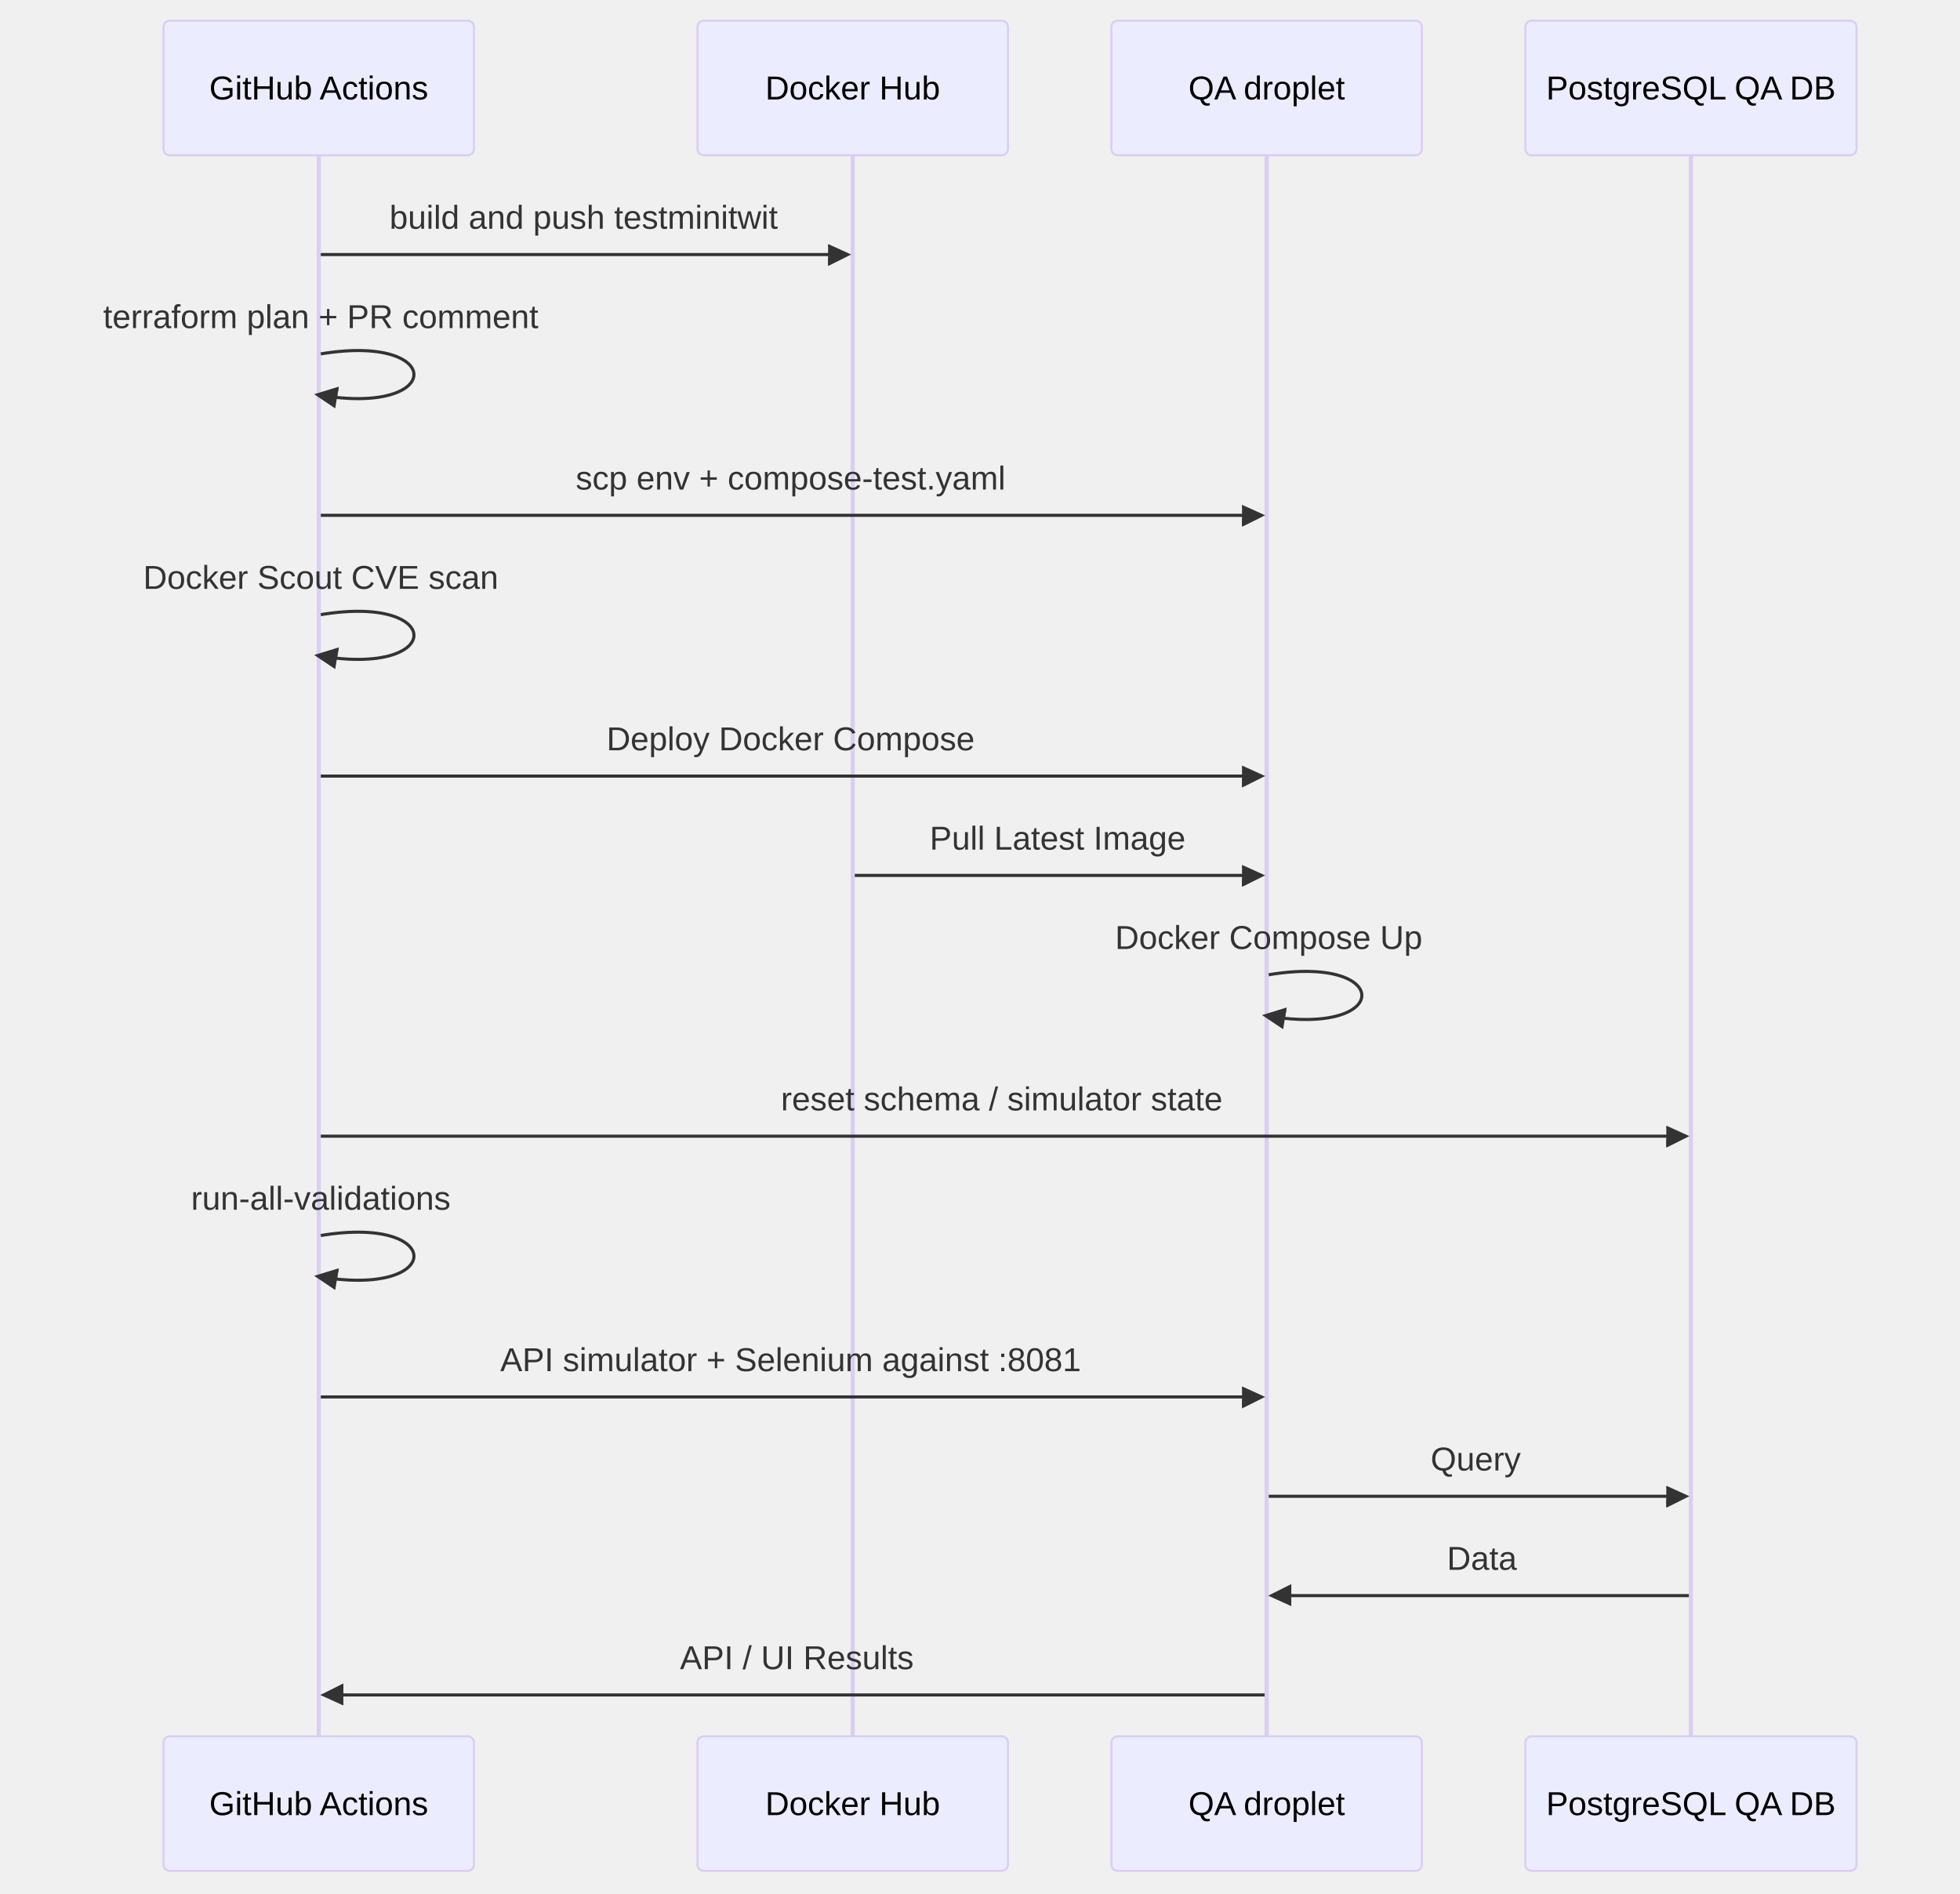
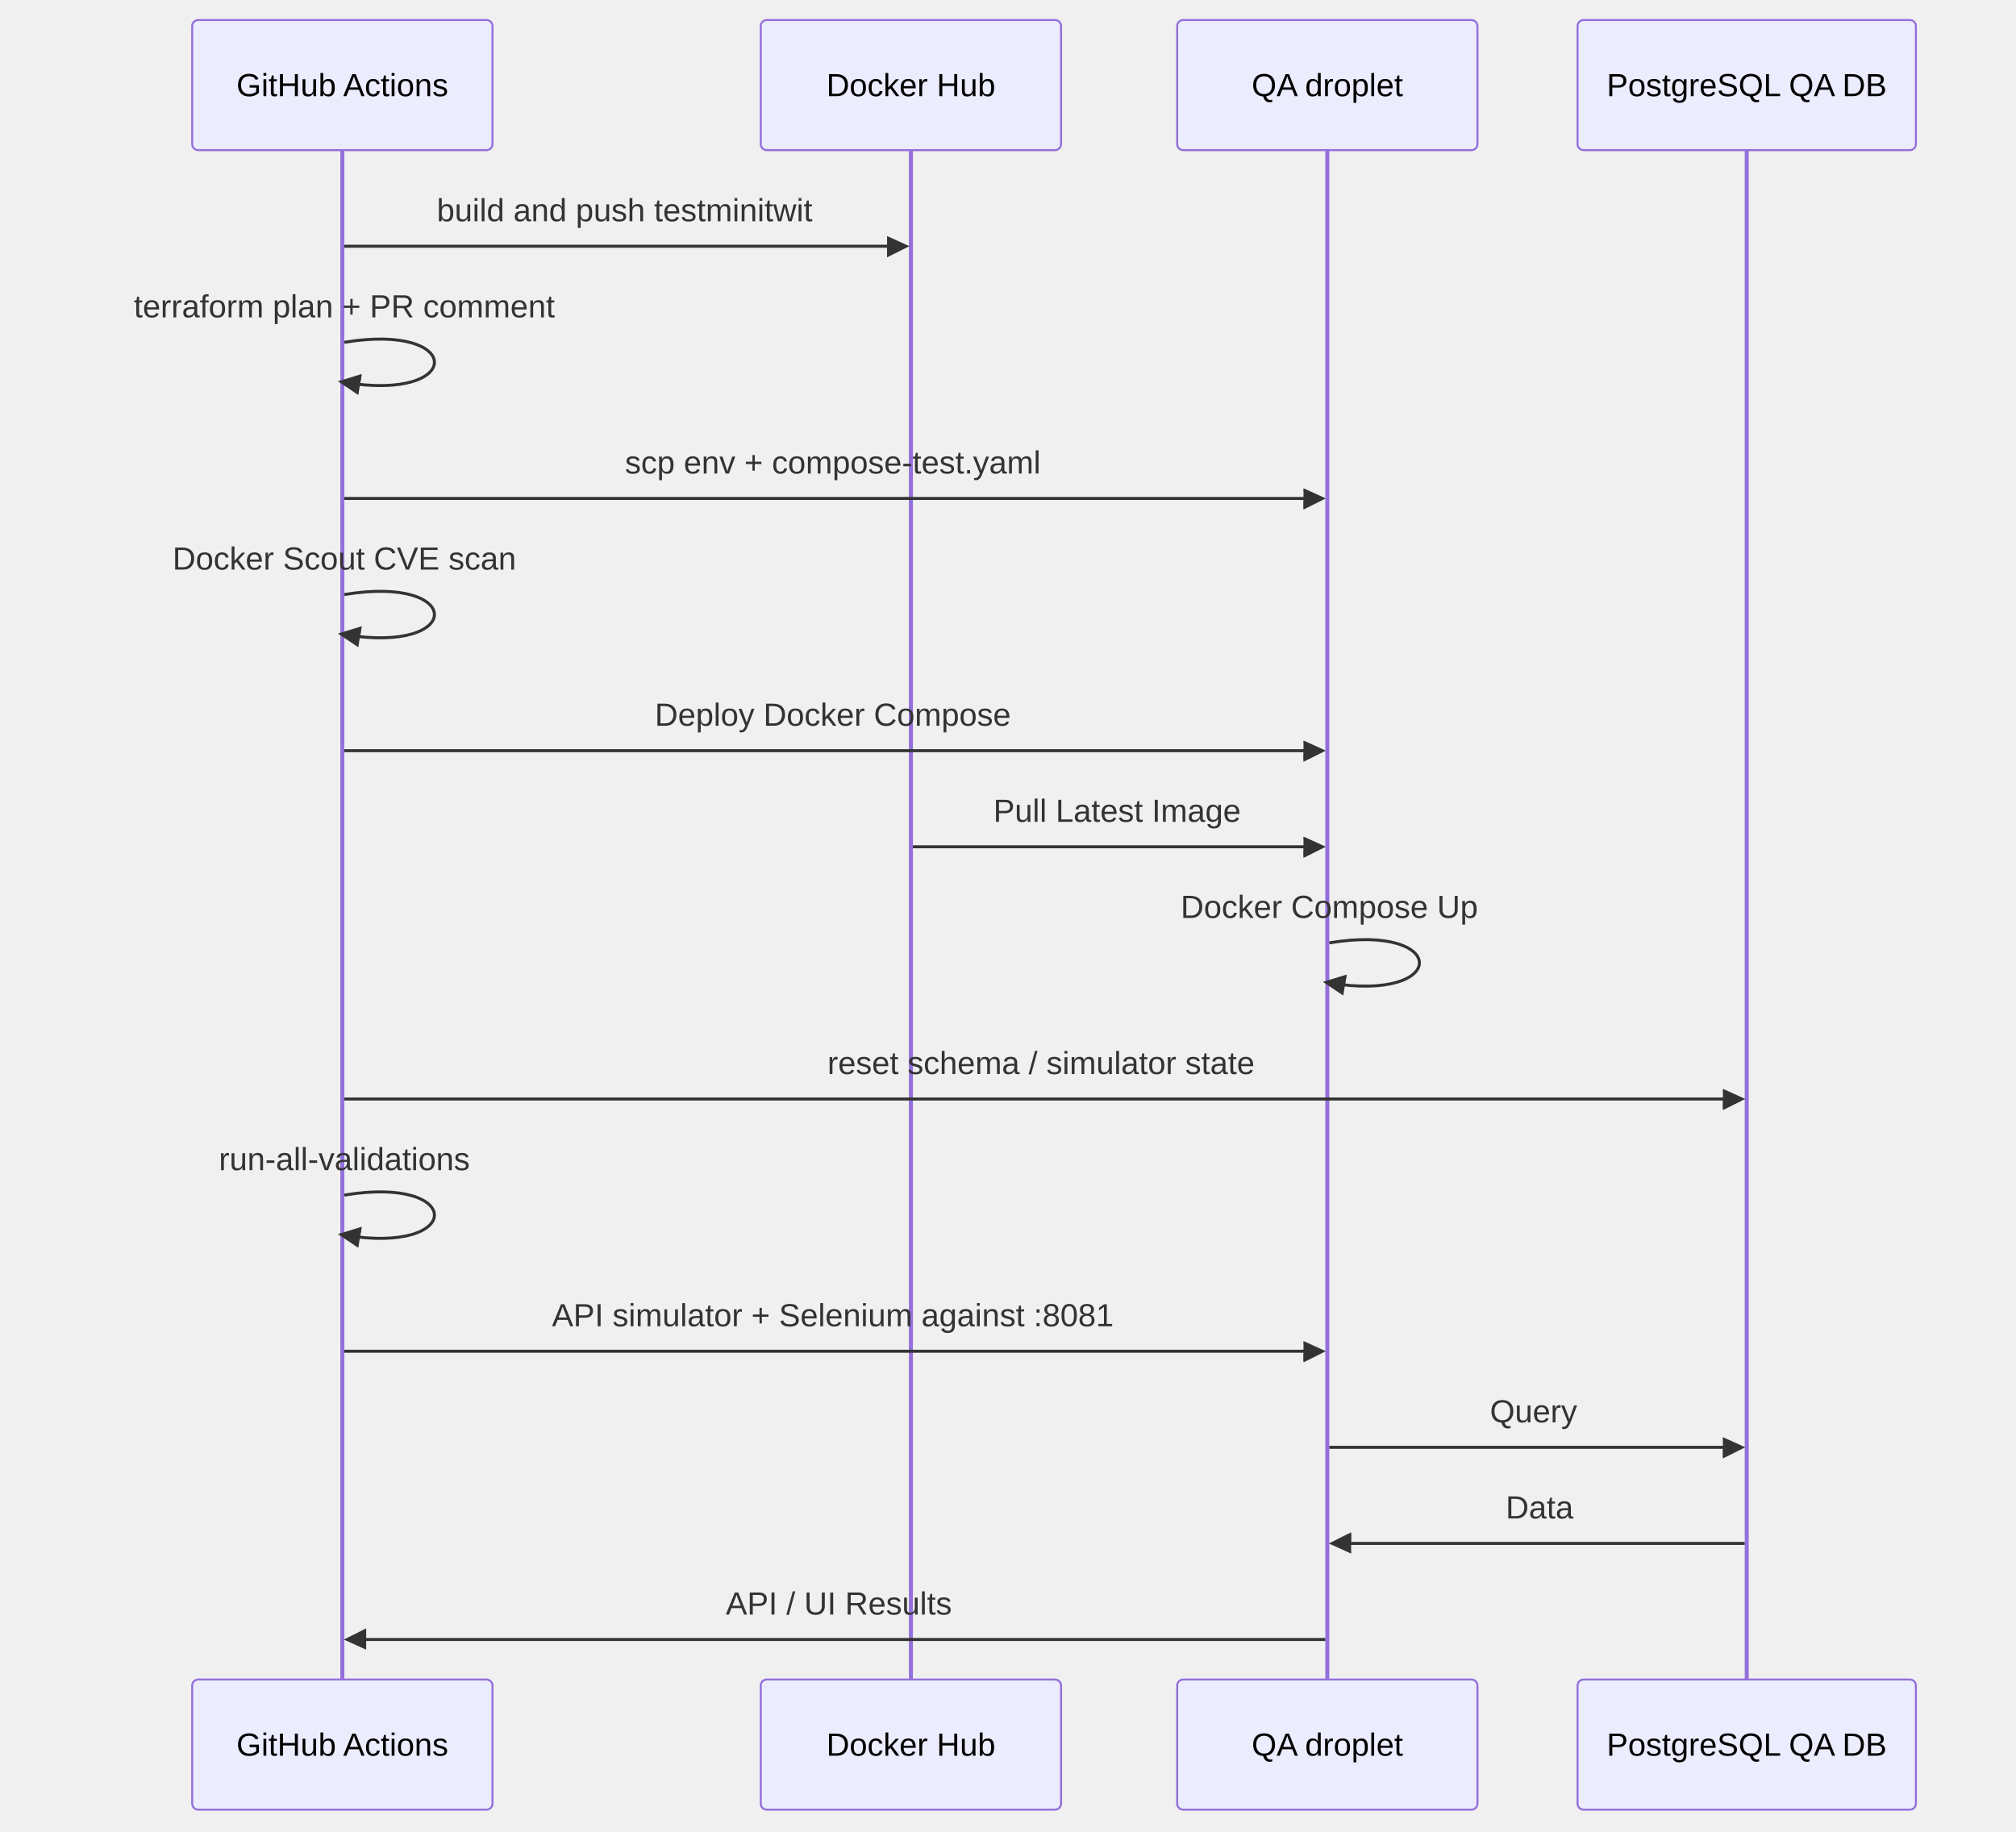
- <svg xmlns="http://www.w3.org/2000/svg" id="mermaid-1778855365519-8qrzf3aa1" width="100%" style="max-width: 947px;" viewBox="-79 -10 947 915" role="graphics-document document" aria-roledescription="sequence">
+ <svg xmlns="http://www.w3.org/2000/svg" id="my-svg" width="100%" style="max-width: 1007px; background-color: white;" viewBox="-96 -10 1007 915" role="graphics-document document" aria-roledescription="sequence">
  <g>
-     <rect x="658" y="829" fill="#eaeaea" stroke="#666" width="160" height="65" name="DB" rx="3" ry="3" class="actor actor-bottom" />
-     <text x="738" y="861.5" dominant-baseline="central" alignment-baseline="central" class="actor actor-box" style="text-anchor: middle; font-size: 16px; font-weight: 400;">
-       <tspan x="738" dy="0">PostgreSQL QA DB</tspan>
+     <rect x="692" y="829" fill="#eaeaea" stroke="#666" width="169" height="65" name="DB" rx="3" ry="3" class="actor actor-bottom" />
+     <text x="776.5" y="861.5" dominant-baseline="central" alignment-baseline="central" class="actor actor-box" style="text-anchor: middle; font-size: 16px; font-weight: 400;">
+       <tspan x="776.5" dy="0">PostgreSQL QA DB</tspan>
    </text>
  </g>
  <g>
-     <rect x="458" y="829" fill="#eaeaea" stroke="#666" width="150" height="65" name="QA" rx="3" ry="3" class="actor actor-bottom" />
-     <text x="533" y="861.5" dominant-baseline="central" alignment-baseline="central" class="actor actor-box" style="text-anchor: middle; font-size: 16px; font-weight: 400;">
-       <tspan x="533" dy="0">QA droplet</tspan>
+     <rect x="492" y="829" fill="#eaeaea" stroke="#666" width="150" height="65" name="QA" rx="3" ry="3" class="actor actor-bottom" />
+     <text x="567" y="861.5" dominant-baseline="central" alignment-baseline="central" class="actor actor-box" style="text-anchor: middle; font-size: 16px; font-weight: 400;">
+       <tspan x="567" dy="0">QA droplet</tspan>
    </text>
  </g>
  <g>
-     <rect x="258" y="829" fill="#eaeaea" stroke="#666" width="150" height="65" name="Hub" rx="3" ry="3" class="actor actor-bottom" />
-     <text x="333" y="861.5" dominant-baseline="central" alignment-baseline="central" class="actor actor-box" style="text-anchor: middle; font-size: 16px; font-weight: 400;">
-       <tspan x="333" dy="0">Docker Hub</tspan>
+     <rect x="284" y="829" fill="#eaeaea" stroke="#666" width="150" height="65" name="Hub" rx="3" ry="3" class="actor actor-bottom" />
+     <text x="359" y="861.5" dominant-baseline="central" alignment-baseline="central" class="actor actor-box" style="text-anchor: middle; font-size: 16px; font-weight: 400;">
+       <tspan x="359" dy="0">Docker Hub</tspan>
    </text>
  </g>
  <g>
    <rect x="0" y="829" fill="#eaeaea" stroke="#666" width="150" height="65" name="GH" rx="3" ry="3" class="actor actor-bottom" />
    <text x="75" y="861.5" dominant-baseline="central" alignment-baseline="central" class="actor actor-box" style="text-anchor: middle; font-size: 16px; font-weight: 400;">
      <tspan x="75" dy="0">GitHub Actions</tspan>
    </text>
  </g>
  <g>
-     <line id="actor3" x1="738" y1="65" x2="738" y2="829" class="actor-line 200" stroke-width="0.5px" stroke="#999" name="DB" />
-     <g id="root-3">
-       <rect x="658" y="0" fill="#eaeaea" stroke="#666" width="160" height="65" name="DB" rx="3" ry="3" class="actor actor-top" />
-       <text x="738" y="32.5" dominant-baseline="central" alignment-baseline="central" class="actor actor-box" style="text-anchor: middle; font-size: 16px; font-weight: 400;">
-         <tspan x="738" dy="0">PostgreSQL QA DB</tspan>
+     <line id="actor3" x1="776.5" y1="65" x2="776.5" y2="829" class="actor-line 200" stroke-width="0.5px" stroke="#999" name="DB" data-et="life-line" data-id="DB" />
+     <g id="root-3" data-et="participant" data-type="participant" data-id="DB">
+       <rect x="692" y="0" fill="#eaeaea" stroke="#666" width="169" height="65" name="DB" rx="3" ry="3" class="actor actor-top" />
+       <text x="776.5" y="32.5" dominant-baseline="central" alignment-baseline="central" class="actor actor-box" style="text-anchor: middle; font-size: 16px; font-weight: 400;">
+         <tspan x="776.5" dy="0">PostgreSQL QA DB</tspan>
      </text>
    </g>
  </g>
  <g>
-     <line id="actor2" x1="533" y1="65" x2="533" y2="829" class="actor-line 200" stroke-width="0.5px" stroke="#999" name="QA" />
-     <g id="root-2">
-       <rect x="458" y="0" fill="#eaeaea" stroke="#666" width="150" height="65" name="QA" rx="3" ry="3" class="actor actor-top" />
-       <text x="533" y="32.5" dominant-baseline="central" alignment-baseline="central" class="actor actor-box" style="text-anchor: middle; font-size: 16px; font-weight: 400;">
-         <tspan x="533" dy="0">QA droplet</tspan>
+     <line id="actor2" x1="567" y1="65" x2="567" y2="829" class="actor-line 200" stroke-width="0.5px" stroke="#999" name="QA" data-et="life-line" data-id="QA" />
+     <g id="root-2" data-et="participant" data-type="participant" data-id="QA">
+       <rect x="492" y="0" fill="#eaeaea" stroke="#666" width="150" height="65" name="QA" rx="3" ry="3" class="actor actor-top" />
+       <text x="567" y="32.5" dominant-baseline="central" alignment-baseline="central" class="actor actor-box" style="text-anchor: middle; font-size: 16px; font-weight: 400;">
+         <tspan x="567" dy="0">QA droplet</tspan>
      </text>
    </g>
  </g>
  <g>
-     <line id="actor1" x1="333" y1="65" x2="333" y2="829" class="actor-line 200" stroke-width="0.5px" stroke="#999" name="Hub" />
-     <g id="root-1">
-       <rect x="258" y="0" fill="#eaeaea" stroke="#666" width="150" height="65" name="Hub" rx="3" ry="3" class="actor actor-top" />
-       <text x="333" y="32.5" dominant-baseline="central" alignment-baseline="central" class="actor actor-box" style="text-anchor: middle; font-size: 16px; font-weight: 400;">
-         <tspan x="333" dy="0">Docker Hub</tspan>
+     <line id="actor1" x1="359" y1="65" x2="359" y2="829" class="actor-line 200" stroke-width="0.5px" stroke="#999" name="Hub" data-et="life-line" data-id="Hub" />
+     <g id="root-1" data-et="participant" data-type="participant" data-id="Hub">
+       <rect x="284" y="0" fill="#eaeaea" stroke="#666" width="150" height="65" name="Hub" rx="3" ry="3" class="actor actor-top" />
+       <text x="359" y="32.5" dominant-baseline="central" alignment-baseline="central" class="actor actor-box" style="text-anchor: middle; font-size: 16px; font-weight: 400;">
+         <tspan x="359" dy="0">Docker Hub</tspan>
      </text>
    </g>
  </g>
  <g>
-     <line id="actor0" x1="75" y1="65" x2="75" y2="829" class="actor-line 200" stroke-width="0.5px" stroke="#999" name="GH" />
-     <g id="root-0">
+     <line id="actor0" x1="75" y1="65" x2="75" y2="829" class="actor-line 200" stroke-width="0.5px" stroke="#999" name="GH" data-et="life-line" data-id="GH" />
+     <g id="root-0" data-et="participant" data-type="participant" data-id="GH">
      <rect x="0" y="0" fill="#eaeaea" stroke="#666" width="150" height="65" name="GH" rx="3" ry="3" class="actor actor-top" />
      <text x="75" y="32.5" dominant-baseline="central" alignment-baseline="central" class="actor actor-box" style="text-anchor: middle; font-size: 16px; font-weight: 400;">
        <tspan x="75" dy="0">GitHub Actions</tspan>
      </text>
    </g>
  </g>
-   <style>#mermaid-1778855365519-8qrzf3aa1{font-family:"trebuchet ms",verdana,arial,sans-serif;font-size:16px;fill:#333;}@keyframes edge-animation-frame{from{stroke-dashoffset:0;}}@keyframes dash{to{stroke-dashoffset:0;}}#mermaid-1778855365519-8qrzf3aa1 .edge-animation-slow{stroke-dasharray:9,5!important;stroke-dashoffset:900;animation:dash 50s linear infinite;stroke-linecap:round;}#mermaid-1778855365519-8qrzf3aa1 .edge-animation-fast{stroke-dasharray:9,5!important;stroke-dashoffset:900;animation:dash 20s linear infinite;stroke-linecap:round;}#mermaid-1778855365519-8qrzf3aa1 .error-icon{fill:#552222;}#mermaid-1778855365519-8qrzf3aa1 .error-text{fill:#552222;stroke:#552222;}#mermaid-1778855365519-8qrzf3aa1 .edge-thickness-normal{stroke-width:1px;}#mermaid-1778855365519-8qrzf3aa1 .edge-thickness-thick{stroke-width:3.5px;}#mermaid-1778855365519-8qrzf3aa1 .edge-pattern-solid{stroke-dasharray:0;}#mermaid-1778855365519-8qrzf3aa1 .edge-thickness-invisible{stroke-width:0;fill:none;}#mermaid-1778855365519-8qrzf3aa1 .edge-pattern-dashed{stroke-dasharray:3;}#mermaid-1778855365519-8qrzf3aa1 .edge-pattern-dotted{stroke-dasharray:2;}#mermaid-1778855365519-8qrzf3aa1 .marker{fill:#333333;stroke:#333333;}#mermaid-1778855365519-8qrzf3aa1 .marker.cross{stroke:#333333;}#mermaid-1778855365519-8qrzf3aa1 svg{font-family:"trebuchet ms",verdana,arial,sans-serif;font-size:16px;}#mermaid-1778855365519-8qrzf3aa1 p{margin:0;}#mermaid-1778855365519-8qrzf3aa1 .actor{stroke:hsl(259.626, 59.777%, 87.902%);fill:#ECECFF;}#mermaid-1778855365519-8qrzf3aa1 text.actor&gt;tspan{fill:black;stroke:none;}#mermaid-1778855365519-8qrzf3aa1 .actor-line{stroke:hsl(259.626, 59.777%, 87.902%);}#mermaid-1778855365519-8qrzf3aa1 .innerArc{stroke-width:1.5;stroke-dasharray:none;}#mermaid-1778855365519-8qrzf3aa1 .messageLine0{stroke-width:1.5;stroke-dasharray:none;stroke:#333;}#mermaid-1778855365519-8qrzf3aa1 .messageLine1{stroke-width:1.5;stroke-dasharray:2,2;stroke:#333;}#mermaid-1778855365519-8qrzf3aa1 #arrowhead path{fill:#333;stroke:#333;}#mermaid-1778855365519-8qrzf3aa1 .sequenceNumber{fill:white;}#mermaid-1778855365519-8qrzf3aa1 #sequencenumber{fill:#333;}#mermaid-1778855365519-8qrzf3aa1 #crosshead path{fill:#333;stroke:#333;}#mermaid-1778855365519-8qrzf3aa1 .messageText{fill:#333;stroke:none;}#mermaid-1778855365519-8qrzf3aa1 .labelBox{stroke:hsl(259.626, 59.777%, 87.902%);fill:#ECECFF;}#mermaid-1778855365519-8qrzf3aa1 .labelText,#mermaid-1778855365519-8qrzf3aa1 .labelText&gt;tspan{fill:black;stroke:none;}#mermaid-1778855365519-8qrzf3aa1 .loopText,#mermaid-1778855365519-8qrzf3aa1 .loopText&gt;tspan{fill:black;stroke:none;}#mermaid-1778855365519-8qrzf3aa1 .loopLine{stroke-width:2px;stroke-dasharray:2,2;stroke:hsl(259.626, 59.777%, 87.902%);fill:hsl(259.626, 59.777%, 87.902%);}#mermaid-1778855365519-8qrzf3aa1 .note{stroke:#aaaa33;fill:#fff5ad;}#mermaid-1778855365519-8qrzf3aa1 .noteText,#mermaid-1778855365519-8qrzf3aa1 .noteText&gt;tspan{fill:black;stroke:none;}#mermaid-1778855365519-8qrzf3aa1 .activation0{fill:#f4f4f4;stroke:#666;}#mermaid-1778855365519-8qrzf3aa1 .activation1{fill:#f4f4f4;stroke:#666;}#mermaid-1778855365519-8qrzf3aa1 .activation2{fill:#f4f4f4;stroke:#666;}#mermaid-1778855365519-8qrzf3aa1 .actorPopupMenu{position:absolute;}#mermaid-1778855365519-8qrzf3aa1 .actorPopupMenuPanel{position:absolute;fill:#ECECFF;box-shadow:0px 8px 16px 0px rgba(0,0,0,0.2);filter:drop-shadow(3px 5px 2px rgb(0 0 0 / 0.4));}#mermaid-1778855365519-8qrzf3aa1 .actor-man line{stroke:hsl(259.626, 59.777%, 87.902%);fill:#ECECFF;}#mermaid-1778855365519-8qrzf3aa1 .actor-man circle,#mermaid-1778855365519-8qrzf3aa1 line{stroke:hsl(259.626, 59.777%, 87.902%);fill:#ECECFF;stroke-width:2px;}#mermaid-1778855365519-8qrzf3aa1 :root{--mermaid-font-family:"trebuchet ms",verdana,arial,sans-serif;}</style>
+   <style>#my-svg{font-family:"trebuchet ms",verdana,arial,sans-serif;font-size:16px;fill:#333;}@keyframes edge-animation-frame{from{stroke-dashoffset:0;}}@keyframes dash{to{stroke-dashoffset:0;}}#my-svg .edge-animation-slow{stroke-dasharray:9,5!important;stroke-dashoffset:900;animation:dash 50s linear infinite;stroke-linecap:round;}#my-svg .edge-animation-fast{stroke-dasharray:9,5!important;stroke-dashoffset:900;animation:dash 20s linear infinite;stroke-linecap:round;}#my-svg .error-icon{fill:#552222;}#my-svg .error-text{fill:#552222;stroke:#552222;}#my-svg .edge-thickness-normal{stroke-width:1px;}#my-svg .edge-thickness-thick{stroke-width:3.5px;}#my-svg .edge-pattern-solid{stroke-dasharray:0;}#my-svg .edge-thickness-invisible{stroke-width:0;fill:none;}#my-svg .edge-pattern-dashed{stroke-dasharray:3;}#my-svg .edge-pattern-dotted{stroke-dasharray:2;}#my-svg .marker{fill:#333333;stroke:#333333;}#my-svg .marker.cross{stroke:#333333;}#my-svg svg{font-family:"trebuchet ms",verdana,arial,sans-serif;font-size:16px;}#my-svg p{margin:0;}#my-svg .actor{stroke:#9370DB;fill:#ECECFF;stroke-width:1;}#my-svg rect.actor.outer-path[data-look="neo"]{filter:drop-shadow(1px 2px 2px rgba(185, 185, 185, 1));}#my-svg rect.note[data-look="neo"]{stroke:#aaaa33;fill:#fff5ad;filter:drop-shadow(1px 2px 2px rgba(185, 185, 185, 1));}#my-svg text.actor&gt;tspan{fill:black;stroke:none;}#my-svg .actor-line{stroke:#9370DB;}#my-svg .innerArc{stroke-width:1.5;stroke-dasharray:none;}#my-svg .messageLine0{stroke-width:1.5;stroke-dasharray:none;stroke:#333;}#my-svg .messageLine1{stroke-width:1.5;stroke-dasharray:2,2;stroke:#333;}#my-svg [id$="-arrowhead"] path{fill:#333;stroke:#333;}#my-svg .sequenceNumber{fill:white;}#my-svg [id$="-sequencenumber"]{fill:#333;}#my-svg [id$="-crosshead"] path{fill:#333;stroke:#333;}#my-svg .messageText{fill:#333;stroke:none;}#my-svg .labelBox{stroke:#9370DB;fill:#ECECFF;filter:none;}#my-svg .labelText,#my-svg .labelText&gt;tspan{fill:black;stroke:none;}#my-svg .loopText,#my-svg .loopText&gt;tspan{fill:black;stroke:none;}#my-svg .sectionTitle,#my-svg .sectionTitle&gt;tspan{fill:black;stroke:none;}#my-svg .loopLine{stroke-width:2px;stroke-dasharray:2,2;stroke:#9370DB;fill:#9370DB;}#my-svg .note{stroke:#aaaa33;fill:#fff5ad;}#my-svg .noteText,#my-svg .noteText&gt;tspan{fill:black;stroke:none;font-weight:normal;}#my-svg .activation0{fill:#f4f4f4;stroke:#666;}#my-svg .activation1{fill:#f4f4f4;stroke:#666;}#my-svg .activation2{fill:#f4f4f4;stroke:#666;}#my-svg .actorPopupMenu{position:absolute;}#my-svg .actorPopupMenuPanel{position:absolute;fill:#ECECFF;box-shadow:0px 8px 16px 0px rgba(0,0,0,0.2);filter:drop-shadow(3px 5px 2px rgb(0 0 0 / 0.4));}#my-svg .actor-man circle,#my-svg line{fill:#ECECFF;stroke-width:2px;}#my-svg g rect.rect{filter:drop-shadow(1px 2px 2px rgba(185, 185, 185, 1));stroke:#9370DB;}#my-svg .node .neo-node{stroke:#9370DB;}#my-svg [data-look="neo"].node rect,#my-svg [data-look="neo"].cluster rect,#my-svg [data-look="neo"].node polygon{stroke:#9370DB;filter:drop-shadow(1px 2px 2px rgba(185, 185, 185, 1));}#my-svg [data-look="neo"].node path{stroke:#9370DB;stroke-width:1px;}#my-svg [data-look="neo"].node .outer-path{filter:drop-shadow(1px 2px 2px rgba(185, 185, 185, 1));}#my-svg [data-look="neo"].node .neo-line path{stroke:#9370DB;filter:none;}#my-svg [data-look="neo"].node circle{stroke:#9370DB;filter:drop-shadow(1px 2px 2px rgba(185, 185, 185, 1));}#my-svg [data-look="neo"].node circle .state-start{fill:#000000;}#my-svg [data-look="neo"].icon-shape .icon{fill:#9370DB;filter:drop-shadow(1px 2px 2px rgba(185, 185, 185, 1));}#my-svg [data-look="neo"].icon-shape .icon-neo path{stroke:#9370DB;filter:drop-shadow(1px 2px 2px rgba(185, 185, 185, 1));}#my-svg :root{--mermaid-font-family:"trebuchet ms",verdana,arial,sans-serif;}</style>
  <g />
  <defs>
-     <symbol id="computer" width="24" height="24">
+     <symbol id="my-svg-computer" width="24" height="24">
      <path transform="scale(.5)" d="M2 2v13h20v-13h-20zm18 11h-16v-9h16v9zm-10.228 6l.466-1h3.524l.467 1h-4.457zm14.228 3h-24l2-6h2.104l-1.33 4h18.45l-1.297-4h2.073l2 6zm-5-10h-14v-7h14v7z" />
    </symbol>
  </defs>
  <defs>
-     <symbol id="database" fill-rule="evenodd" clip-rule="evenodd">
+     <symbol id="my-svg-database" fill-rule="evenodd" clip-rule="evenodd">
      <path transform="scale(.5)" d="M12.258.001l.256.004.255.005.253.008.251.01.249.012.247.015.246.016.242.019.241.02.239.023.236.024.233.027.231.028.229.031.225.032.223.034.22.036.217.038.214.04.211.041.208.043.205.045.201.046.198.048.194.05.191.051.187.053.183.054.18.056.175.057.172.059.168.06.163.061.16.063.155.064.15.066.074.033.073.033.071.034.07.034.069.035.068.035.067.035.066.035.064.036.064.036.062.036.06.036.06.037.058.037.058.037.055.038.055.038.053.038.052.038.051.039.05.039.048.039.047.039.045.04.044.04.043.04.041.04.04.041.039.041.037.041.036.041.034.041.033.042.032.042.03.042.029.042.027.042.026.043.024.043.023.043.021.043.02.043.018.044.017.043.015.044.013.044.012.044.011.045.009.044.007.045.006.045.004.045.002.045.001.045v17l-.001.045-.002.045-.004.045-.006.045-.007.045-.009.044-.011.045-.012.044-.013.044-.015.044-.017.043-.018.044-.02.043-.021.043-.023.043-.024.043-.026.043-.027.042-.029.042-.03.042-.032.042-.033.042-.034.041-.036.041-.037.041-.039.041-.04.041-.041.04-.043.04-.044.04-.045.04-.047.039-.048.039-.05.039-.051.039-.052.038-.053.038-.055.038-.055.038-.058.037-.058.037-.06.037-.06.036-.062.036-.064.036-.064.036-.066.035-.067.035-.068.035-.069.035-.07.034-.071.034-.073.033-.074.033-.15.066-.155.064-.16.063-.163.061-.168.06-.172.059-.175.057-.18.056-.183.054-.187.053-.191.051-.194.05-.198.048-.201.046-.205.045-.208.043-.211.041-.214.04-.217.038-.22.036-.223.034-.225.032-.229.031-.231.028-.233.027-.236.024-.239.023-.241.02-.242.019-.246.016-.247.015-.249.012-.251.01-.253.008-.255.005-.256.004-.258.001-.258-.001-.256-.004-.255-.005-.253-.008-.251-.01-.249-.012-.247-.015-.245-.016-.243-.019-.241-.02-.238-.023-.236-.024-.234-.027-.231-.028-.228-.031-.226-.032-.223-.034-.22-.036-.217-.038-.214-.04-.211-.041-.208-.043-.204-.045-.201-.046-.198-.048-.195-.05-.19-.051-.187-.053-.184-.054-.179-.056-.176-.057-.172-.059-.167-.06-.164-.061-.159-.063-.155-.064-.151-.066-.074-.033-.072-.033-.072-.034-.07-.034-.069-.035-.068-.035-.067-.035-.066-.035-.064-.036-.063-.036-.062-.036-.061-.036-.06-.037-.058-.037-.057-.037-.056-.038-.055-.038-.053-.038-.052-.038-.051-.039-.049-.039-.049-.039-.046-.039-.046-.04-.044-.04-.043-.04-.041-.04-.04-.041-.039-.041-.037-.041-.036-.041-.034-.041-.033-.042-.032-.042-.03-.042-.029-.042-.027-.042-.026-.043-.024-.043-.023-.043-.021-.043-.02-.043-.018-.044-.017-.043-.015-.044-.013-.044-.012-.044-.011-.045-.009-.044-.007-.045-.006-.045-.004-.045-.002-.045-.001-.045v-17l.001-.045.002-.045.004-.045.006-.045.007-.045.009-.044.011-.045.012-.044.013-.044.015-.044.017-.043.018-.044.02-.043.021-.043.023-.043.024-.043.026-.043.027-.042.029-.042.03-.042.032-.042.033-.042.034-.041.036-.041.037-.041.039-.041.04-.041.041-.04.043-.04.044-.04.046-.04.046-.039.049-.039.049-.039.051-.039.052-.038.053-.038.055-.038.056-.038.057-.037.058-.037.06-.037.061-.036.062-.036.063-.036.064-.036.066-.035.067-.035.068-.035.069-.035.07-.034.072-.034.072-.033.074-.033.151-.066.155-.064.159-.063.164-.061.167-.06.172-.059.176-.057.179-.056.184-.054.187-.053.19-.051.195-.05.198-.048.201-.046.204-.045.208-.043.211-.041.214-.04.217-.038.22-.036.223-.034.226-.032.228-.031.231-.028.234-.027.236-.024.238-.023.241-.02.243-.019.245-.016.247-.015.249-.012.251-.01.253-.008.255-.005.256-.004.258-.001.258.001zm-9.258 20.499v.01l.001.021.003.021.004.022.005.021.006.022.007.022.009.023.01.022.011.023.012.023.013.023.015.023.016.024.017.023.018.024.019.024.021.024.022.025.023.024.024.025.052.049.056.05.061.051.066.051.07.051.075.051.079.052.084.052.088.052.092.052.097.052.102.051.105.052.11.052.114.051.119.051.123.051.127.05.131.05.135.05.139.048.144.049.147.047.152.047.155.047.16.045.163.045.167.043.171.043.176.041.178.041.183.039.187.039.19.037.194.035.197.035.202.033.204.031.209.03.212.029.216.027.219.025.222.024.226.021.23.02.233.018.236.016.24.015.243.012.246.01.249.008.253.005.256.004.259.001.26-.001.257-.004.254-.005.25-.008.247-.011.244-.012.241-.014.237-.016.233-.018.231-.021.226-.021.224-.024.22-.026.216-.027.212-.028.21-.031.205-.031.202-.034.198-.034.194-.036.191-.037.187-.039.183-.04.179-.04.175-.042.172-.043.168-.044.163-.045.16-.046.155-.046.152-.047.148-.048.143-.049.139-.049.136-.05.131-.05.126-.05.123-.051.118-.052.114-.051.11-.052.106-.052.101-.052.096-.052.092-.052.088-.053.083-.051.079-.052.074-.052.07-.051.065-.051.06-.051.056-.05.051-.05.023-.024.023-.025.021-.024.02-.024.019-.024.018-.024.017-.024.015-.023.014-.024.013-.023.012-.023.01-.023.01-.022.008-.022.006-.022.006-.022.004-.022.004-.021.001-.021.001-.021v-4.127l-.077.055-.08.053-.083.054-.085.053-.087.052-.09.052-.093.051-.095.05-.097.05-.1.049-.102.049-.105.048-.106.047-.109.047-.111.046-.114.045-.115.045-.118.044-.12.043-.122.042-.124.042-.126.041-.128.04-.13.04-.132.038-.134.038-.135.037-.138.037-.139.035-.142.035-.143.034-.144.033-.147.032-.148.031-.15.03-.151.03-.153.029-.154.027-.156.027-.158.026-.159.025-.161.024-.162.023-.163.022-.165.021-.166.02-.167.019-.169.018-.169.017-.171.016-.173.015-.173.014-.175.013-.175.012-.177.011-.178.01-.179.008-.179.008-.181.006-.182.005-.182.004-.184.003-.184.002h-.37l-.184-.002-.184-.003-.182-.004-.182-.005-.181-.006-.179-.008-.179-.008-.178-.01-.176-.011-.176-.012-.175-.013-.173-.014-.172-.015-.171-.016-.17-.017-.169-.018-.167-.019-.166-.02-.165-.021-.163-.022-.162-.023-.161-.024-.159-.025-.157-.026-.156-.027-.155-.027-.153-.029-.151-.03-.15-.03-.148-.031-.146-.032-.145-.033-.143-.034-.141-.035-.14-.035-.137-.037-.136-.037-.134-.038-.132-.038-.13-.04-.128-.04-.126-.041-.124-.042-.122-.042-.12-.044-.117-.043-.116-.045-.113-.045-.112-.046-.109-.047-.106-.047-.105-.048-.102-.049-.1-.049-.097-.05-.095-.05-.093-.052-.09-.051-.087-.052-.085-.053-.083-.054-.08-.054-.077-.054v4.127zm0-5.654v.011l.001.021.003.021.004.021.005.022.006.022.007.022.009.022.01.022.011.023.012.023.013.023.015.024.016.023.017.024.018.024.019.024.021.024.022.024.023.025.024.024.052.05.056.05.061.05.066.051.07.051.075.052.079.051.084.052.088.052.092.052.097.052.102.052.105.052.11.051.114.051.119.052.123.05.127.051.131.05.135.049.139.049.144.048.147.048.152.047.155.046.16.045.163.045.167.044.171.042.176.042.178.04.183.04.187.038.19.037.194.036.197.034.202.033.204.032.209.03.212.028.216.027.219.025.222.024.226.022.23.02.233.018.236.016.24.014.243.012.246.01.249.008.253.006.256.003.259.001.26-.001.257-.003.254-.006.25-.008.247-.01.244-.012.241-.015.237-.016.233-.018.231-.02.226-.022.224-.024.22-.025.216-.027.212-.029.21-.03.205-.032.202-.033.198-.035.194-.036.191-.037.187-.039.183-.039.179-.041.175-.042.172-.043.168-.044.163-.045.16-.045.155-.047.152-.047.148-.048.143-.048.139-.05.136-.049.131-.05.126-.051.123-.051.118-.051.114-.052.11-.052.106-.052.101-.052.096-.052.092-.052.088-.052.083-.052.079-.052.074-.051.07-.052.065-.051.06-.05.056-.051.051-.049.023-.025.023-.024.021-.025.02-.024.019-.024.018-.024.017-.024.015-.023.014-.023.013-.024.012-.022.01-.023.01-.023.008-.022.006-.022.006-.022.004-.021.004-.022.001-.021.001-.021v-4.139l-.077.054-.08.054-.083.054-.085.052-.087.053-.09.051-.093.051-.095.051-.097.05-.1.049-.102.049-.105.048-.106.047-.109.047-.111.046-.114.045-.115.044-.118.044-.12.044-.122.042-.124.042-.126.041-.128.04-.13.039-.132.039-.134.038-.135.037-.138.036-.139.036-.142.035-.143.033-.144.033-.147.033-.148.031-.15.03-.151.03-.153.028-.154.028-.156.027-.158.026-.159.025-.161.024-.162.023-.163.022-.165.021-.166.02-.167.019-.169.018-.169.017-.171.016-.173.015-.173.014-.175.013-.175.012-.177.011-.178.009-.179.009-.179.007-.181.007-.182.005-.182.004-.184.003-.184.002h-.37l-.184-.002-.184-.003-.182-.004-.182-.005-.181-.007-.179-.007-.179-.009-.178-.009-.176-.011-.176-.012-.175-.013-.173-.014-.172-.015-.171-.016-.17-.017-.169-.018-.167-.019-.166-.02-.165-.021-.163-.022-.162-.023-.161-.024-.159-.025-.157-.026-.156-.027-.155-.028-.153-.028-.151-.03-.15-.03-.148-.031-.146-.033-.145-.033-.143-.033-.141-.035-.14-.036-.137-.036-.136-.037-.134-.038-.132-.039-.13-.039-.128-.04-.126-.041-.124-.042-.122-.043-.12-.043-.117-.044-.116-.044-.113-.046-.112-.046-.109-.046-.106-.047-.105-.048-.102-.049-.1-.049-.097-.05-.095-.051-.093-.051-.09-.051-.087-.053-.085-.052-.083-.054-.08-.054-.077-.054v4.139zm0-5.666v.011l.001.02.003.022.004.021.005.022.006.021.007.022.009.023.01.022.011.023.012.023.013.023.015.023.016.024.017.024.018.023.019.024.021.025.022.024.023.024.024.025.052.05.056.05.061.05.066.051.07.051.075.052.079.051.084.052.088.052.092.052.097.052.102.052.105.051.11.052.114.051.119.051.123.051.127.05.131.05.135.05.139.049.144.048.147.048.152.047.155.046.16.045.163.045.167.043.171.043.176.042.178.04.183.04.187.038.19.037.194.036.197.034.202.033.204.032.209.03.212.028.216.027.219.025.222.024.226.021.23.02.233.018.236.017.24.014.243.012.246.01.249.008.253.006.256.003.259.001.26-.001.257-.003.254-.006.25-.008.247-.01.244-.013.241-.014.237-.016.233-.018.231-.02.226-.022.224-.024.22-.025.216-.027.212-.029.21-.03.205-.032.202-.033.198-.035.194-.036.191-.037.187-.039.183-.039.179-.041.175-.042.172-.043.168-.044.163-.045.16-.045.155-.047.152-.047.148-.048.143-.049.139-.049.136-.049.131-.051.126-.05.123-.051.118-.052.114-.051.11-.052.106-.052.101-.052.096-.052.092-.052.088-.052.083-.052.079-.052.074-.052.07-.051.065-.051.06-.051.056-.05.051-.049.023-.025.023-.025.021-.024.02-.024.019-.024.018-.024.017-.024.015-.023.014-.024.013-.023.012-.023.01-.022.01-.023.008-.022.006-.022.006-.022.004-.022.004-.021.001-.021.001-.021v-4.153l-.077.054-.08.054-.083.053-.085.053-.087.053-.09.051-.093.051-.095.051-.097.05-.1.049-.102.048-.105.048-.106.048-.109.046-.111.046-.114.046-.115.044-.118.044-.12.043-.122.043-.124.042-.126.041-.128.04-.13.039-.132.039-.134.038-.135.037-.138.036-.139.036-.142.034-.143.034-.144.033-.147.032-.148.032-.15.03-.151.03-.153.028-.154.028-.156.027-.158.026-.159.024-.161.024-.162.023-.163.023-.165.021-.166.02-.167.019-.169.018-.169.017-.171.016-.173.015-.173.014-.175.013-.175.012-.177.01-.178.01-.179.009-.179.007-.181.006-.182.006-.182.004-.184.003-.184.001-.185.001-.185-.001-.184-.001-.184-.003-.182-.004-.182-.006-.181-.006-.179-.007-.179-.009-.178-.01-.176-.01-.176-.012-.175-.013-.173-.014-.172-.015-.171-.016-.17-.017-.169-.018-.167-.019-.166-.02-.165-.021-.163-.023-.162-.023-.161-.024-.159-.024-.157-.026-.156-.027-.155-.028-.153-.028-.151-.03-.15-.03-.148-.032-.146-.032-.145-.033-.143-.034-.141-.034-.14-.036-.137-.036-.136-.037-.134-.038-.132-.039-.13-.039-.128-.041-.126-.041-.124-.041-.122-.043-.12-.043-.117-.044-.116-.044-.113-.046-.112-.046-.109-.046-.106-.048-.105-.048-.102-.048-.1-.05-.097-.049-.095-.051-.093-.051-.09-.052-.087-.052-.085-.053-.083-.053-.08-.054-.077-.054v4.153zm8.74-8.179l-.257.004-.254.005-.25.008-.247.011-.244.012-.241.014-.237.016-.233.018-.231.021-.226.022-.224.023-.22.026-.216.027-.212.028-.21.031-.205.032-.202.033-.198.034-.194.036-.191.038-.187.038-.183.04-.179.041-.175.042-.172.043-.168.043-.163.045-.16.046-.155.046-.152.048-.148.048-.143.048-.139.049-.136.05-.131.05-.126.051-.123.051-.118.051-.114.052-.11.052-.106.052-.101.052-.096.052-.092.052-.088.052-.083.052-.079.052-.074.051-.07.052-.065.051-.06.05-.056.05-.051.05-.023.025-.023.024-.021.024-.02.025-.019.024-.018.024-.017.023-.015.024-.014.023-.013.023-.012.023-.01.023-.01.022-.008.022-.006.023-.006.021-.004.022-.004.021-.001.021-.001.021.001.021.001.021.004.021.004.022.006.021.006.023.008.022.01.022.01.023.012.023.013.023.014.023.015.024.017.023.018.024.019.024.02.025.021.024.023.024.023.025.051.05.056.05.06.05.065.051.07.052.074.051.079.052.083.052.088.052.092.052.096.052.101.052.106.052.11.052.114.052.118.051.123.051.126.051.131.05.136.05.139.049.143.048.148.048.152.048.155.046.16.046.163.045.168.043.172.043.175.042.179.041.183.04.187.038.191.038.194.036.198.034.202.033.205.032.21.031.212.028.216.027.22.026.224.023.226.022.231.021.233.018.237.016.241.014.244.012.247.011.25.008.254.005.257.004.26.001.26-.001.257-.004.254-.005.25-.008.247-.011.244-.012.241-.014.237-.016.233-.018.231-.021.226-.022.224-.023.22-.026.216-.027.212-.028.21-.031.205-.032.202-.033.198-.034.194-.036.191-.038.187-.038.183-.04.179-.041.175-.042.172-.043.168-.043.163-.045.16-.046.155-.046.152-.048.148-.048.143-.048.139-.049.136-.05.131-.05.126-.051.123-.051.118-.051.114-.052.11-.052.106-.052.101-.052.096-.052.092-.052.088-.052.083-.052.079-.052.074-.051.07-.052.065-.051.06-.05.056-.05.051-.05.023-.025.023-.024.021-.024.02-.025.019-.024.018-.024.017-.023.015-.024.014-.023.013-.023.012-.023.01-.023.01-.022.008-.022.006-.023.006-.021.004-.022.004-.021.001-.021.001-.021-.001-.021-.001-.021-.004-.021-.004-.022-.006-.021-.006-.023-.008-.022-.01-.022-.01-.023-.012-.023-.013-.023-.014-.023-.015-.024-.017-.023-.018-.024-.019-.024-.02-.025-.021-.024-.023-.024-.023-.025-.051-.05-.056-.05-.06-.05-.065-.051-.07-.052-.074-.051-.079-.052-.083-.052-.088-.052-.092-.052-.096-.052-.101-.052-.106-.052-.11-.052-.114-.052-.118-.051-.123-.051-.126-.051-.131-.05-.136-.05-.139-.049-.143-.048-.148-.048-.152-.048-.155-.046-.16-.046-.163-.045-.168-.043-.172-.043-.175-.042-.179-.041-.183-.04-.187-.038-.191-.038-.194-.036-.198-.034-.202-.033-.205-.032-.21-.031-.212-.028-.216-.027-.22-.026-.224-.023-.226-.022-.231-.021-.233-.018-.237-.016-.241-.014-.244-.012-.247-.011-.25-.008-.254-.005-.257-.004-.26-.001-.26.001z" />
    </symbol>
  </defs>
  <defs>
-     <symbol id="clock" width="24" height="24">
+     <symbol id="my-svg-clock" width="24" height="24">
      <path transform="scale(.5)" d="M12 2c5.514 0 10 4.486 10 10s-4.486 10-10 10-10-4.486-10-10 4.486-10 10-10zm0-2c-6.627 0-12 5.373-12 12s5.373 12 12 12 12-5.373 12-12-5.373-12-12-12zm5.848 12.459c.202.038.202.333.001.372-1.907.361-6.045 1.111-6.547 1.111-.719 0-1.301-.582-1.301-1.301 0-.512.77-5.447 1.125-7.445.034-.192.312-.181.343.014l.985 6.238 5.394 1.011z" />
    </symbol>
  </defs>
  <defs>
-     <marker id="arrowhead" refX="7.9" refY="5" markerUnits="userSpaceOnUse" markerWidth="12" markerHeight="12" orient="auto-start-reverse">
+     <marker id="my-svg-arrowhead" refX="7.9" refY="5" markerUnits="userSpaceOnUse" markerWidth="12" markerHeight="12" orient="auto-start-reverse">
      <path d="M -1 0 L 10 5 L 0 10 z" />
    </marker>
  </defs>
  <defs>
-     <marker id="crosshead" markerWidth="15" markerHeight="8" orient="auto" refX="4" refY="4.5">
+     <marker id="my-svg-crosshead" markerWidth="15" markerHeight="8" orient="auto" refX="4" refY="4.5">
      <path fill="none" stroke="#000000" stroke-width="1pt" d="M 1,2 L 6,7 M 6,2 L 1,7" style="stroke-dasharray: 0, 0;" />
    </marker>
  </defs>
  <defs>
-     <marker id="filled-head" refX="15.5" refY="7" markerWidth="20" markerHeight="28" orient="auto">
+     <marker id="my-svg-filled-head" refX="15.5" refY="7" markerWidth="20" markerHeight="28" orient="auto">
      <path d="M 18,7 L9,13 L14,7 L9,1 Z" />
    </marker>
  </defs>
  <defs>
-     <marker id="sequencenumber" refX="15" refY="15" markerWidth="60" markerHeight="40" orient="auto">
+     <marker id="my-svg-sequencenumber" refX="15" refY="15" markerWidth="60" markerHeight="40" orient="auto">
      <circle cx="15" cy="15" r="6" />
    </marker>
  </defs>
-   <text x="203" y="80" text-anchor="middle" dominant-baseline="middle" alignment-baseline="middle" class="messageText" dy="1em" style="font-size: 16px; font-weight: 400;">build and push testminitwit</text>
-   <line x1="76" y1="113" x2="329" y2="113" class="messageLine0" stroke-width="2" stroke="none" marker-end="url(#arrowhead)" style="fill: none;" />
+   <defs>
+     <marker id="my-svg-solidTopArrowHead" refX="7.9" refY="7.25" markerUnits="userSpaceOnUse" markerWidth="12" markerHeight="12" orient="auto-start-reverse">
+       <path d="M 0 0 L 10 8 L 0 8 z" />
+     </marker>
+   </defs>
+   <defs>
+     <marker id="my-svg-solidBottomArrowHead" refX="7.9" refY="0.75" markerUnits="userSpaceOnUse" markerWidth="12" markerHeight="12" orient="auto-start-reverse">
+       <path d="M 0 0 L 10 0 L 0 8 z" />
+     </marker>
+   </defs>
+   <defs>
+     <marker id="my-svg-stickTopArrowHead" refX="7.5" refY="7" markerUnits="userSpaceOnUse" markerWidth="12" markerHeight="12" orient="auto-start-reverse">
+       <path d="M 0 0 L 7 7" stroke="black" stroke-width="1.5" fill="none" />
+     </marker>
+   </defs>
+   <defs>
+     <marker id="my-svg-stickBottomArrowHead" refX="7.5" refY="0" markerUnits="userSpaceOnUse" markerWidth="12" markerHeight="12" orient="auto-start-reverse">
+       <path d="M 0 7 L 7 0" stroke="black" stroke-width="1.5" fill="none" />
+     </marker>
+   </defs>
+   <text x="216" y="80" text-anchor="middle" dominant-baseline="middle" alignment-baseline="middle" class="messageText" dy="1em" style="font-size: 16px; font-weight: 400;">build and push testminitwit</text>
+   <line x1="76" y1="113" x2="355" y2="113" class="messageLine0" data-et="message" data-id="i0" data-from="GH" data-to="Hub" stroke-width="2" stroke="none" marker-end="url(#my-svg-arrowhead)" style="fill: none;" />
  <text x="76" y="128" text-anchor="middle" dominant-baseline="middle" alignment-baseline="middle" class="messageText" dy="1em" style="font-size: 16px; font-weight: 400;">terraform plan + PR comment</text>
-   <path d="M 76,161 C 136,151 136,191 76,181" class="messageLine0" stroke-width="2" stroke="none" marker-end="url(#arrowhead)" style="fill: none;" />
-   <text x="303" y="206" text-anchor="middle" dominant-baseline="middle" alignment-baseline="middle" class="messageText" dy="1em" style="font-size: 16px; font-weight: 400;">scp env + compose-test.yaml</text>
-   <line x1="76" y1="239" x2="529" y2="239" class="messageLine0" stroke-width="2" stroke="none" marker-end="url(#arrowhead)" style="fill: none;" />
+   <path d="M 76,161 C 136,151 136,191 76,181" class="messageLine0" data-et="message" data-id="i1" data-from="GH" data-to="GH" stroke-width="2" stroke="none" marker-end="url(#my-svg-arrowhead)" style="fill: none;" />
+   <text x="320" y="206" text-anchor="middle" dominant-baseline="middle" alignment-baseline="middle" class="messageText" dy="1em" style="font-size: 16px; font-weight: 400;">scp env + compose-test.yaml</text>
+   <line x1="76" y1="239" x2="563" y2="239" class="messageLine0" data-et="message" data-id="i2" data-from="GH" data-to="QA" stroke-width="2" stroke="none" marker-end="url(#my-svg-arrowhead)" style="fill: none;" />
  <text x="76" y="254" text-anchor="middle" dominant-baseline="middle" alignment-baseline="middle" class="messageText" dy="1em" style="font-size: 16px; font-weight: 400;">Docker Scout CVE scan</text>
-   <path d="M 76,287 C 136,277 136,317 76,307" class="messageLine0" stroke-width="2" stroke="none" marker-end="url(#arrowhead)" style="fill: none;" />
-   <text x="303" y="332" text-anchor="middle" dominant-baseline="middle" alignment-baseline="middle" class="messageText" dy="1em" style="font-size: 16px; font-weight: 400;">Deploy Docker Compose</text>
-   <line x1="76" y1="365" x2="529" y2="365" class="messageLine0" stroke-width="2" stroke="none" marker-end="url(#arrowhead)" style="fill: none;" />
-   <text x="432" y="380" text-anchor="middle" dominant-baseline="middle" alignment-baseline="middle" class="messageText" dy="1em" style="font-size: 16px; font-weight: 400;">Pull Latest Image</text>
-   <line x1="334" y1="413" x2="529" y2="413" class="messageLine0" stroke-width="2" stroke="none" marker-end="url(#arrowhead)" style="fill: none;" />
-   <text x="534" y="428" text-anchor="middle" dominant-baseline="middle" alignment-baseline="middle" class="messageText" dy="1em" style="font-size: 16px; font-weight: 400;">Docker Compose Up</text>
-   <path d="M 534,461 C 594,451 594,491 534,481" class="messageLine0" stroke-width="2" stroke="none" marker-end="url(#arrowhead)" style="fill: none;" />
-   <text x="405" y="506" text-anchor="middle" dominant-baseline="middle" alignment-baseline="middle" class="messageText" dy="1em" style="font-size: 16px; font-weight: 400;">reset schema / simulator state</text>
-   <line x1="76" y1="539" x2="734" y2="539" class="messageLine0" stroke-width="2" stroke="none" marker-end="url(#arrowhead)" style="fill: none;" />
+   <path d="M 76,287 C 136,277 136,317 76,307" class="messageLine0" data-et="message" data-id="i3" data-from="GH" data-to="GH" stroke-width="2" stroke="none" marker-end="url(#my-svg-arrowhead)" style="fill: none;" />
+   <text x="320" y="332" text-anchor="middle" dominant-baseline="middle" alignment-baseline="middle" class="messageText" dy="1em" style="font-size: 16px; font-weight: 400;">Deploy Docker Compose</text>
+   <line x1="76" y1="365" x2="563" y2="365" class="messageLine0" data-et="message" data-id="i4" data-from="GH" data-to="QA" stroke-width="2" stroke="none" marker-end="url(#my-svg-arrowhead)" style="fill: none;" />
+   <text x="462" y="380" text-anchor="middle" dominant-baseline="middle" alignment-baseline="middle" class="messageText" dy="1em" style="font-size: 16px; font-weight: 400;">Pull Latest Image</text>
+   <line x1="360" y1="413" x2="563" y2="413" class="messageLine0" data-et="message" data-id="i5" data-from="Hub" data-to="QA" stroke-width="2" stroke="none" marker-end="url(#my-svg-arrowhead)" style="fill: none;" />
+   <text x="568" y="428" text-anchor="middle" dominant-baseline="middle" alignment-baseline="middle" class="messageText" dy="1em" style="font-size: 16px; font-weight: 400;">Docker Compose Up</text>
+   <path d="M 568,461 C 628,451 628,491 568,481" class="messageLine0" data-et="message" data-id="i6" data-from="QA" data-to="QA" stroke-width="2" stroke="none" marker-end="url(#my-svg-arrowhead)" style="fill: none;" />
+   <text x="424" y="506" text-anchor="middle" dominant-baseline="middle" alignment-baseline="middle" class="messageText" dy="1em" style="font-size: 16px; font-weight: 400;">reset schema / simulator state</text>
+   <line x1="76" y1="539" x2="772.5" y2="539" class="messageLine0" data-et="message" data-id="i7" data-from="GH" data-to="DB" stroke-width="2" stroke="none" marker-end="url(#my-svg-arrowhead)" style="fill: none;" />
  <text x="76" y="554" text-anchor="middle" dominant-baseline="middle" alignment-baseline="middle" class="messageText" dy="1em" style="font-size: 16px; font-weight: 400;">run-all-validations</text>
-   <path d="M 76,587 C 136,577 136,617 76,607" class="messageLine0" stroke-width="2" stroke="none" marker-end="url(#arrowhead)" style="fill: none;" />
-   <text x="303" y="632" text-anchor="middle" dominant-baseline="middle" alignment-baseline="middle" class="messageText" dy="1em" style="font-size: 16px; font-weight: 400;">API simulator + Selenium against :8081</text>
-   <line x1="76" y1="665" x2="529" y2="665" class="messageLine0" stroke-width="2" stroke="none" marker-end="url(#arrowhead)" style="fill: none;" />
-   <text x="634" y="680" text-anchor="middle" dominant-baseline="middle" alignment-baseline="middle" class="messageText" dy="1em" style="font-size: 16px; font-weight: 400;">Query</text>
-   <line x1="534" y1="713" x2="734" y2="713" class="messageLine0" stroke-width="2" stroke="none" marker-end="url(#arrowhead)" style="fill: none;" />
-   <text x="637" y="728" text-anchor="middle" dominant-baseline="middle" alignment-baseline="middle" class="messageText" dy="1em" style="font-size: 16px; font-weight: 400;">Data</text>
-   <line x1="737" y1="761" x2="537" y2="761" class="messageLine0" stroke-width="2" stroke="none" marker-end="url(#arrowhead)" style="fill: none;" />
-   <text x="306" y="776" text-anchor="middle" dominant-baseline="middle" alignment-baseline="middle" class="messageText" dy="1em" style="font-size: 16px; font-weight: 400;">API / UI Results</text>
-   <line x1="532" y1="809" x2="79" y2="809" class="messageLine0" stroke-width="2" stroke="none" marker-end="url(#arrowhead)" style="fill: none;" />
+   <path d="M 76,587 C 136,577 136,617 76,607" class="messageLine0" data-et="message" data-id="i8" data-from="GH" data-to="GH" stroke-width="2" stroke="none" marker-end="url(#my-svg-arrowhead)" style="fill: none;" />
+   <text x="320" y="632" text-anchor="middle" dominant-baseline="middle" alignment-baseline="middle" class="messageText" dy="1em" style="font-size: 16px; font-weight: 400;">API simulator + Selenium against :8081</text>
+   <line x1="76" y1="665" x2="563" y2="665" class="messageLine0" data-et="message" data-id="i9" data-from="GH" data-to="QA" stroke-width="2" stroke="none" marker-end="url(#my-svg-arrowhead)" style="fill: none;" />
+   <text x="670" y="680" text-anchor="middle" dominant-baseline="middle" alignment-baseline="middle" class="messageText" dy="1em" style="font-size: 16px; font-weight: 400;">Query</text>
+   <line x1="568" y1="713" x2="772.5" y2="713" class="messageLine0" data-et="message" data-id="i10" data-from="QA" data-to="DB" stroke-width="2" stroke="none" marker-end="url(#my-svg-arrowhead)" style="fill: none;" />
+   <text x="673" y="728" text-anchor="middle" dominant-baseline="middle" alignment-baseline="middle" class="messageText" dy="1em" style="font-size: 16px; font-weight: 400;">Data</text>
+   <line x1="775.5" y1="761" x2="571" y2="761" class="messageLine0" data-et="message" data-id="i11" data-from="DB" data-to="QA" stroke-width="2" stroke="none" marker-end="url(#my-svg-arrowhead)" style="fill: none;" />
+   <text x="323" y="776" text-anchor="middle" dominant-baseline="middle" alignment-baseline="middle" class="messageText" dy="1em" style="font-size: 16px; font-weight: 400;">API / UI Results</text>
+   <line x1="566" y1="809" x2="79" y2="809" class="messageLine0" data-et="message" data-id="i12" data-from="QA" data-to="GH" stroke-width="2" stroke="none" marker-end="url(#my-svg-arrowhead)" style="fill: none;" />
</svg>
